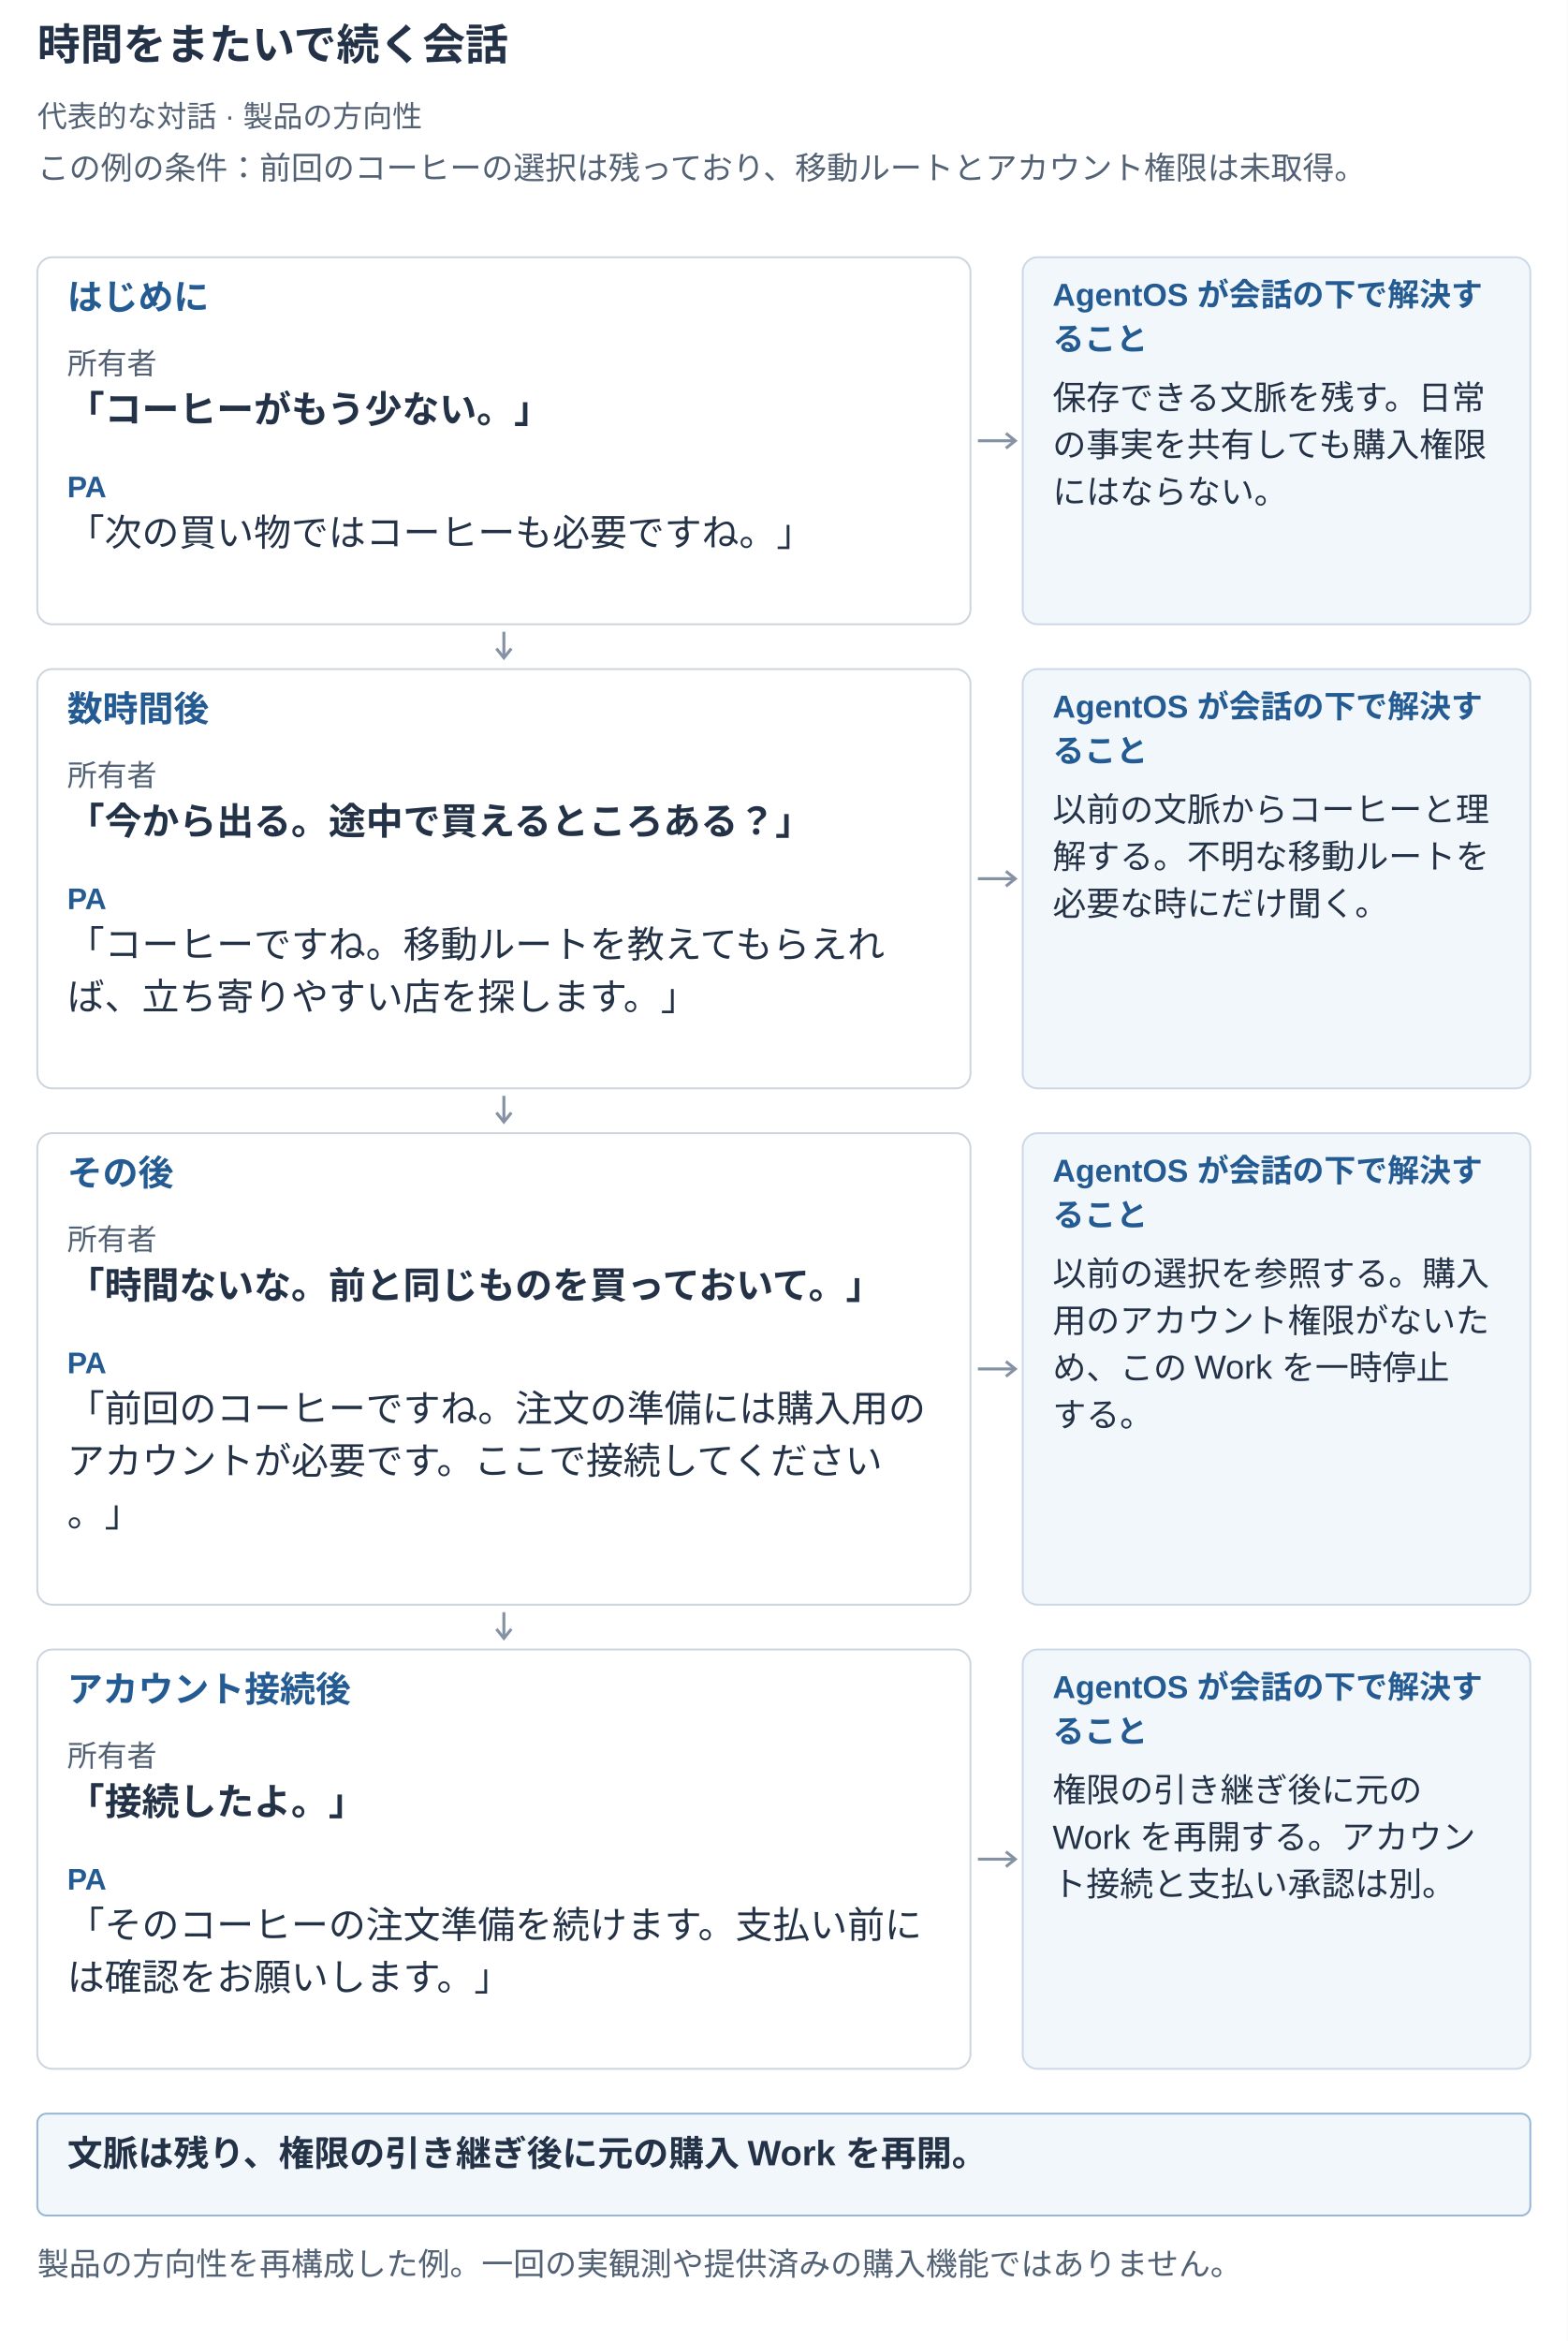
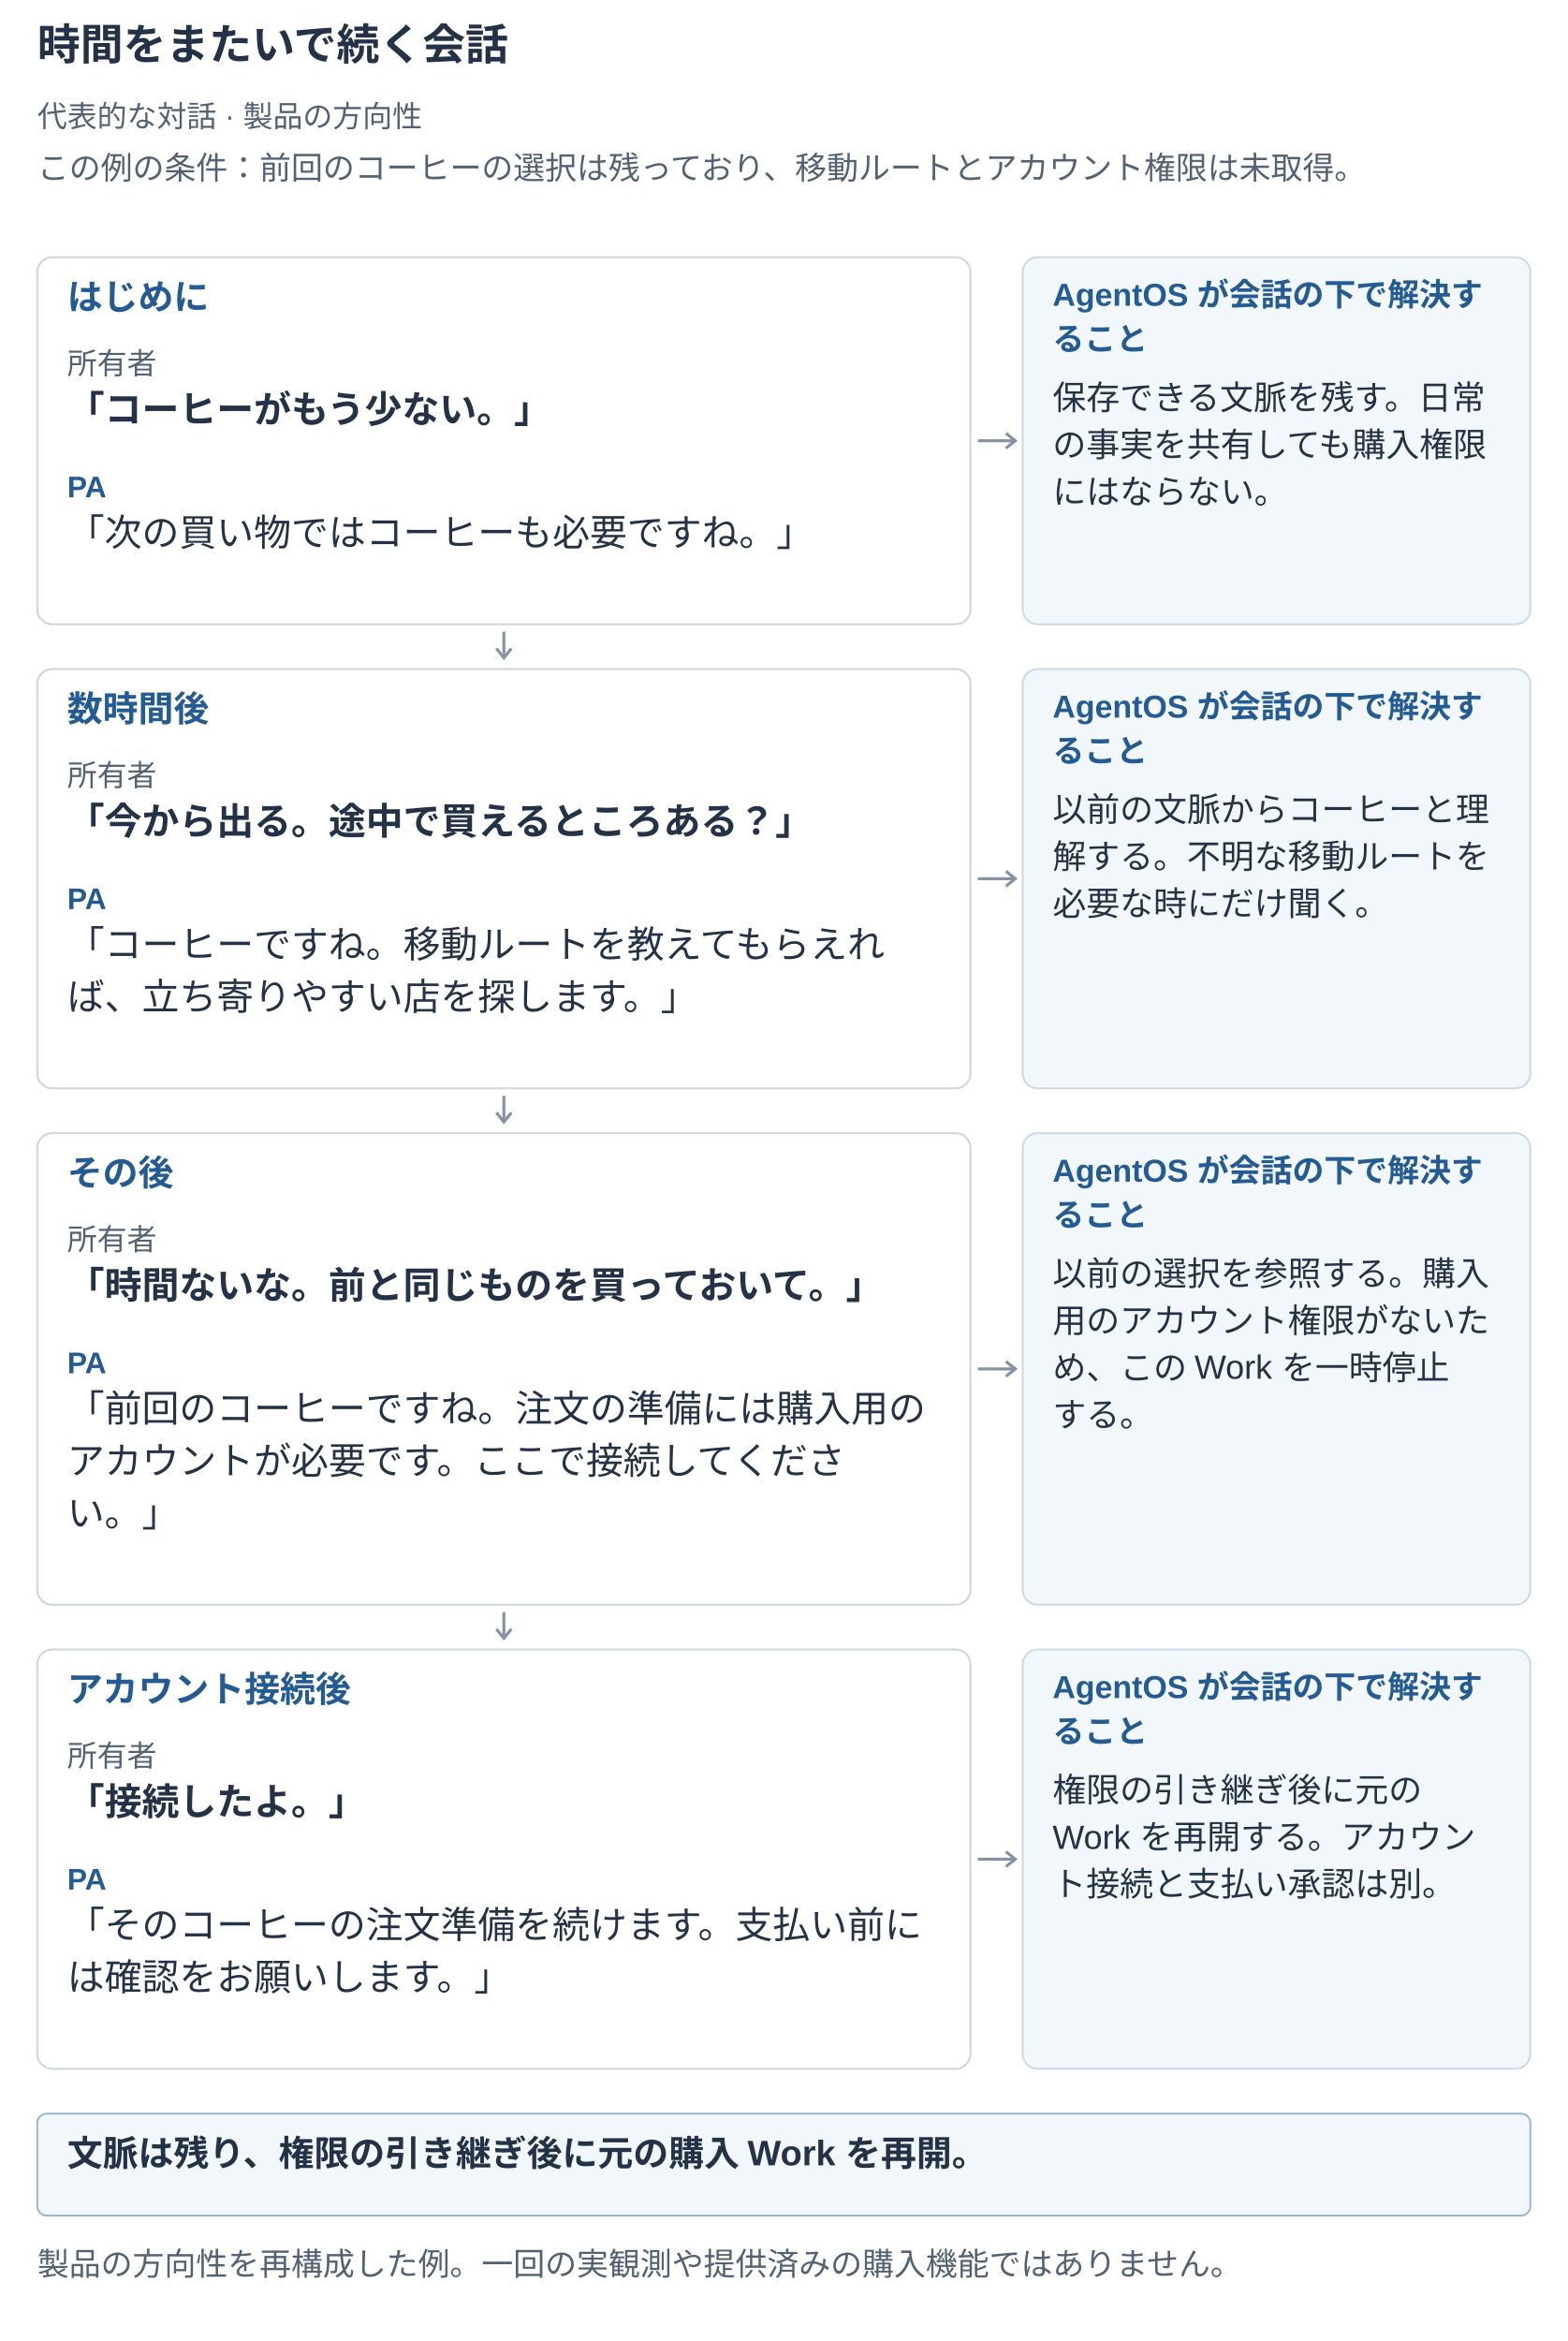
<svg xmlns="http://www.w3.org/2000/svg" width="840" height="1254" viewBox="0 0 840 1254" role="img" aria-labelledby="title desc">
  <style>text{font-family:Arial,"Noto Sans",sans-serif;fill:#243247} .bold{font-weight:700} .muted{fill:#526174} .blue{fill:#245b92}</style>
  <rect width="840" height="1254" fill="#fff" />
  <text x="20" y="32.0" font-size="23" class="bold" text-anchor="start">時間をまたいで続く会話</text>
  <text x="20" y="68" font-size="16" class="muted" text-anchor="start">代表的な対話 · 製品の方向性</text>
  <text x="20" y="96.0" font-size="17" class="muted" text-anchor="start">この例の条件：前回のコーヒーの選択は残っており、移動ルートとアカウント権限は未取得。</text>
  <rect x="20" y="137.8" width="500" height="196.6" rx="8" fill="#fff" stroke="#ccd4de" />
  <text x="36" y="165.8" font-size="19" class="blue bold" text-anchor="start">はじめに</text>
  <text x="36" y="200.4" font-size="16" class="muted" text-anchor="start">所有者</text>
  <text x="36" y="226.4" font-size="20" class="bold" text-anchor="start">「コーヒーがもう少ない。」</text>
  <text x="36" y="266.4" font-size="16" class="blue bold" text-anchor="start">PA</text>
  <text x="36" y="292.4" font-size="20" class="" text-anchor="start">「次の買い物ではコーヒーも必要ですね。」</text>
  <rect x="548" y="137.8" width="272" height="196.6" rx="8" fill="#f2f7fc" stroke="#ccd8e6" />
  <path d="M524 236.1 L544 236.1" fill="none" stroke="#8492a3" stroke-width="1.6" />
  <path d="M539 232.1 L544 236.1 L539 240.1" fill="none" stroke="#8492a3" stroke-width="1.6" />
  <text x="564" y="163.8" font-size="17" class="blue bold" text-anchor="start">AgentOS が会話の下で解決す</text>
  <text x="564" y="187.6" font-size="17" class="blue bold" text-anchor="start">ること</text>
  <text x="564" y="219.4" font-size="18" class="" text-anchor="start">保存できる文脈を残す。日常</text>
  <text x="564" y="244.6" font-size="18" class="" text-anchor="start">の事実を共有しても購入権限</text>
  <text x="564" y="269.8" font-size="18" class="" text-anchor="start">にはならない。</text>
  <path d="M270 338.4 L270 352.4" fill="none" stroke="#8492a3" stroke-width="1.6" />
  <path d="M266 347.4 L270 352.4 L274 347.4" fill="none" stroke="#8492a3" stroke-width="1.6" />
  <rect x="20" y="358.4" width="500" height="224.6" rx="8" fill="#fff" stroke="#ccd4de" />
  <text x="36" y="386.4" font-size="19" class="blue bold" text-anchor="start">数時間後</text>
  <text x="36" y="421.0" font-size="16" class="muted" text-anchor="start">所有者</text>
  <text x="36" y="447.0" font-size="20" class="bold" text-anchor="start">「今から出る。途中で買えるところある？」</text>
  <text x="36" y="487.0" font-size="16" class="blue bold" text-anchor="start">PA</text>
  <text x="36" y="513.0" font-size="20" class="" text-anchor="start">「コーヒーですね。移動ルートを教えてもらえれ</text>
  <text x="36" y="541.0" font-size="20" class="" text-anchor="start">ば、立ち寄りやすい店を探します。」</text>
  <rect x="548" y="358.4" width="272" height="224.6" rx="8" fill="#f2f7fc" stroke="#ccd8e6" />
  <path d="M524 470.7 L544 470.7" fill="none" stroke="#8492a3" stroke-width="1.6" />
  <path d="M539 466.7 L544 470.7 L539 474.7" fill="none" stroke="#8492a3" stroke-width="1.6" />
  <text x="564" y="384.4" font-size="17" class="blue bold" text-anchor="start">AgentOS が会話の下で解決す</text>
  <text x="564" y="408.2" font-size="17" class="blue bold" text-anchor="start">ること</text>
  <text x="564" y="440.0" font-size="18" class="" text-anchor="start">以前の文脈からコーヒーと理</text>
  <text x="564" y="465.2" font-size="18" class="" text-anchor="start">解する。不明な移動ルートを</text>
  <text x="564" y="490.4" font-size="18" class="" text-anchor="start">必要な時にだけ聞く。</text>
  <path d="M270 587.0 L270 601.0" fill="none" stroke="#8492a3" stroke-width="1.6" />
  <path d="M266 596.0 L270 601.0 L274 596.0" fill="none" stroke="#8492a3" stroke-width="1.6" />
  <rect x="20" y="607.0" width="500" height="252.6" rx="8" fill="#fff" stroke="#ccd4de" />
  <text x="36" y="635.0" font-size="19" class="blue bold" text-anchor="start">その後</text>
  <text x="36" y="669.6" font-size="16" class="muted" text-anchor="start">所有者</text>
  <text x="36" y="695.6" font-size="20" class="bold" text-anchor="start">「時間ないな。前と同じものを買っておいて。」</text>
  <text x="36" y="735.6" font-size="16" class="blue bold" text-anchor="start">PA</text>
  <text x="36" y="761.6" font-size="20" class="" text-anchor="start">「前回のコーヒーですね。注文の準備には購入用の</text>
-   <text x="36" y="789.6" font-size="20" class="" text-anchor="start">アカウントが必要です。ここで接続してください</text>
-   <text x="36" y="817.6" font-size="20" class="" text-anchor="start">。」</text>
+   <text x="36" y="789.6" font-size="20" class="" text-anchor="start">アカウントが必要です。ここで接続してくださ</text>
+   <text x="36" y="817.6" font-size="20" class="" text-anchor="start">い。」</text>
  <rect x="548" y="607.0" width="272" height="252.6" rx="8" fill="#f2f7fc" stroke="#ccd8e6" />
  <path d="M524 733.3 L544 733.3" fill="none" stroke="#8492a3" stroke-width="1.6" />
  <path d="M539 729.3 L544 733.3 L539 737.3" fill="none" stroke="#8492a3" stroke-width="1.6" />
  <text x="564" y="633.0" font-size="17" class="blue bold" text-anchor="start">AgentOS が会話の下で解決す</text>
  <text x="564" y="656.8" font-size="17" class="blue bold" text-anchor="start">ること</text>
  <text x="564" y="688.6" font-size="18" class="" text-anchor="start">以前の選択を参照する。購入</text>
  <text x="564" y="713.8" font-size="18" class="" text-anchor="start">用のアカウント権限がないた</text>
  <text x="564" y="739.0" font-size="18" class="" text-anchor="start">め、この Work を一時停止</text>
  <text x="564" y="764.2" font-size="18" class="" text-anchor="start">する。</text>
  <path d="M270 863.6 L270 877.6" fill="none" stroke="#8492a3" stroke-width="1.6" />
  <path d="M266 872.6 L270 877.6 L274 872.6" fill="none" stroke="#8492a3" stroke-width="1.6" />
  <rect x="20" y="883.6" width="500" height="224.6" rx="8" fill="#fff" stroke="#ccd4de" />
  <text x="36" y="911.6" font-size="19" class="blue bold" text-anchor="start">アカウント接続後</text>
  <text x="36" y="946.2" font-size="16" class="muted" text-anchor="start">所有者</text>
  <text x="36" y="972.2" font-size="20" class="bold" text-anchor="start">「接続したよ。」</text>
  <text x="36" y="1012.2" font-size="16" class="blue bold" text-anchor="start">PA</text>
  <text x="36" y="1038.2" font-size="20" class="" text-anchor="start">「そのコーヒーの注文準備を続けます。支払い前に</text>
  <text x="36" y="1066.2" font-size="20" class="" text-anchor="start">は確認をお願いします。」</text>
  <rect x="548" y="883.6" width="272" height="224.6" rx="8" fill="#f2f7fc" stroke="#ccd8e6" />
  <path d="M524 995.9 L544 995.9" fill="none" stroke="#8492a3" stroke-width="1.6" />
  <path d="M539 991.9 L544 995.9 L539 999.9" fill="none" stroke="#8492a3" stroke-width="1.6" />
  <text x="564" y="909.6" font-size="17" class="blue bold" text-anchor="start">AgentOS が会話の下で解決す</text>
  <text x="564" y="933.4" font-size="17" class="blue bold" text-anchor="start">ること</text>
  <text x="564" y="965.2" font-size="18" class="" text-anchor="start">権限の引き継ぎ後に元の</text>
  <text x="564" y="990.4" font-size="18" class="" text-anchor="start">Work を再開する。アカウン</text>
  <text x="564" y="1015.6" font-size="18" class="" text-anchor="start">ト接続と支払い承認は別。</text>
  <rect x="20" y="1132.2" width="800" height="54.6" rx="5" fill="#f2f7fc" stroke="#96b6d6" />
  <text x="36" y="1160.2" font-size="19" class="bold" text-anchor="start">文脈は残り、権限の引き継ぎ後に元の購入 Work を再開。</text>
  <text x="20" y="1218.8" font-size="17" class="muted" text-anchor="start">製品の方向性を再構成した例。一回の実観測や提供済みの購入機能ではありません。</text>
</svg>
